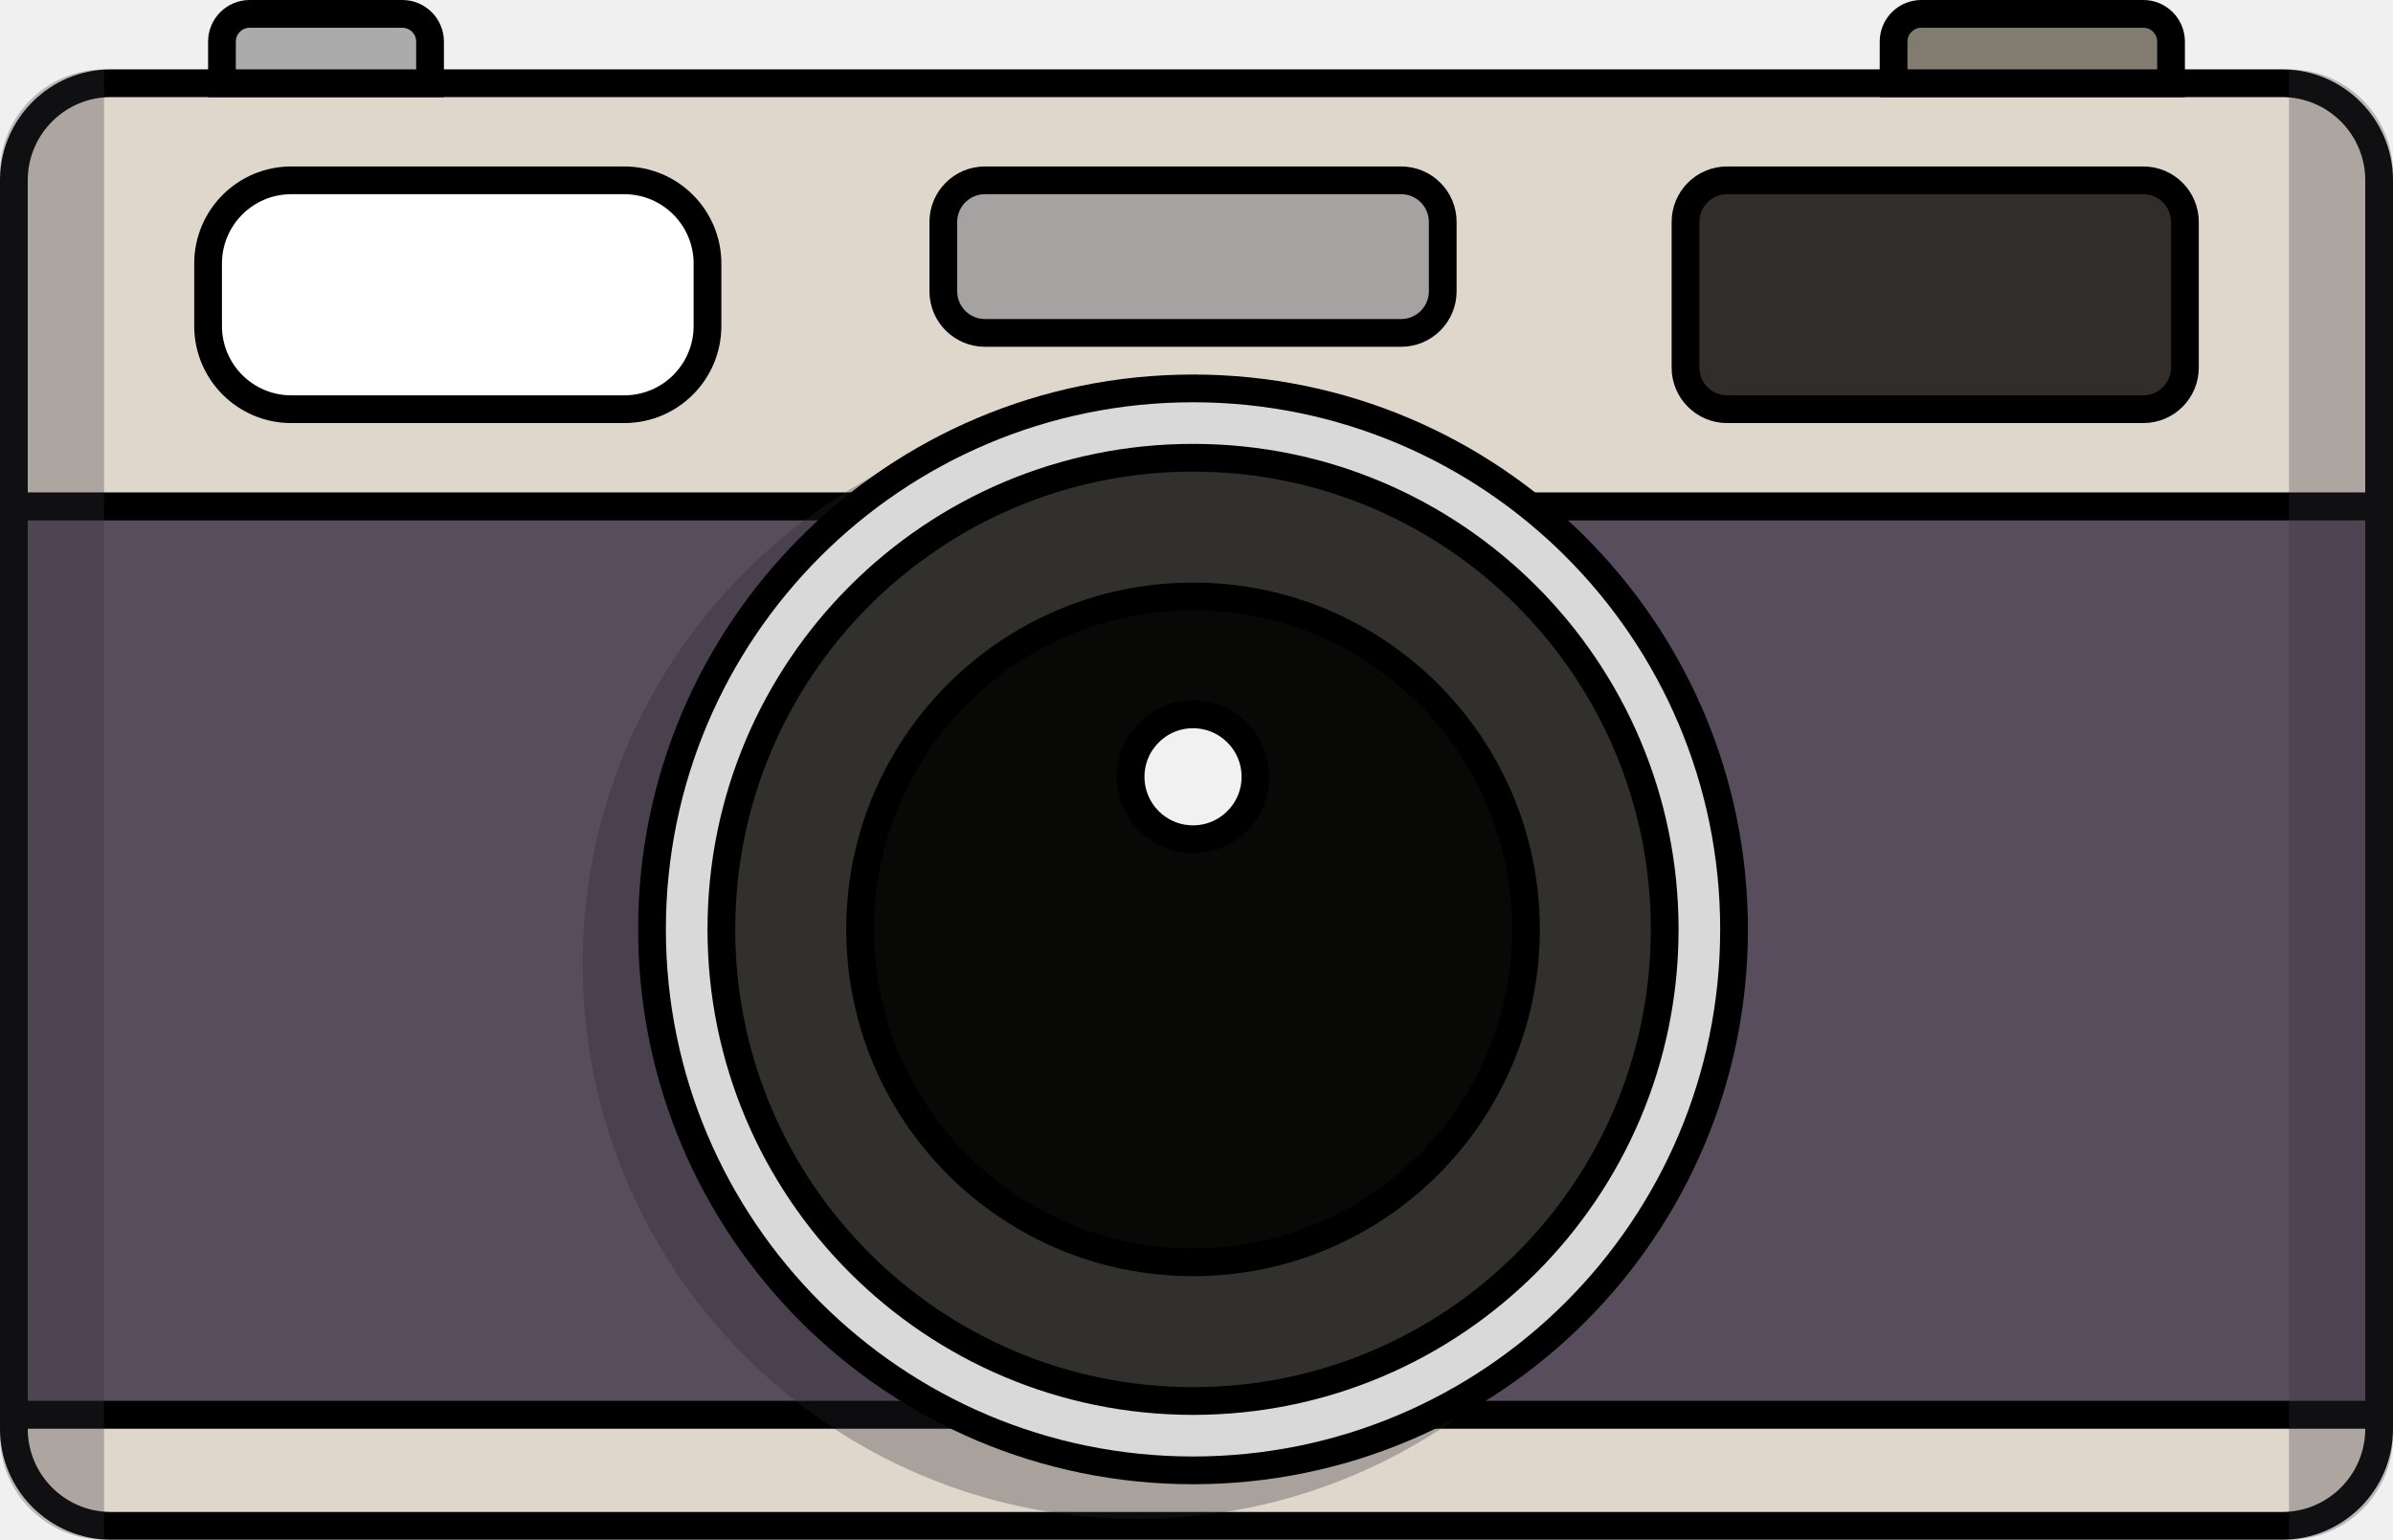
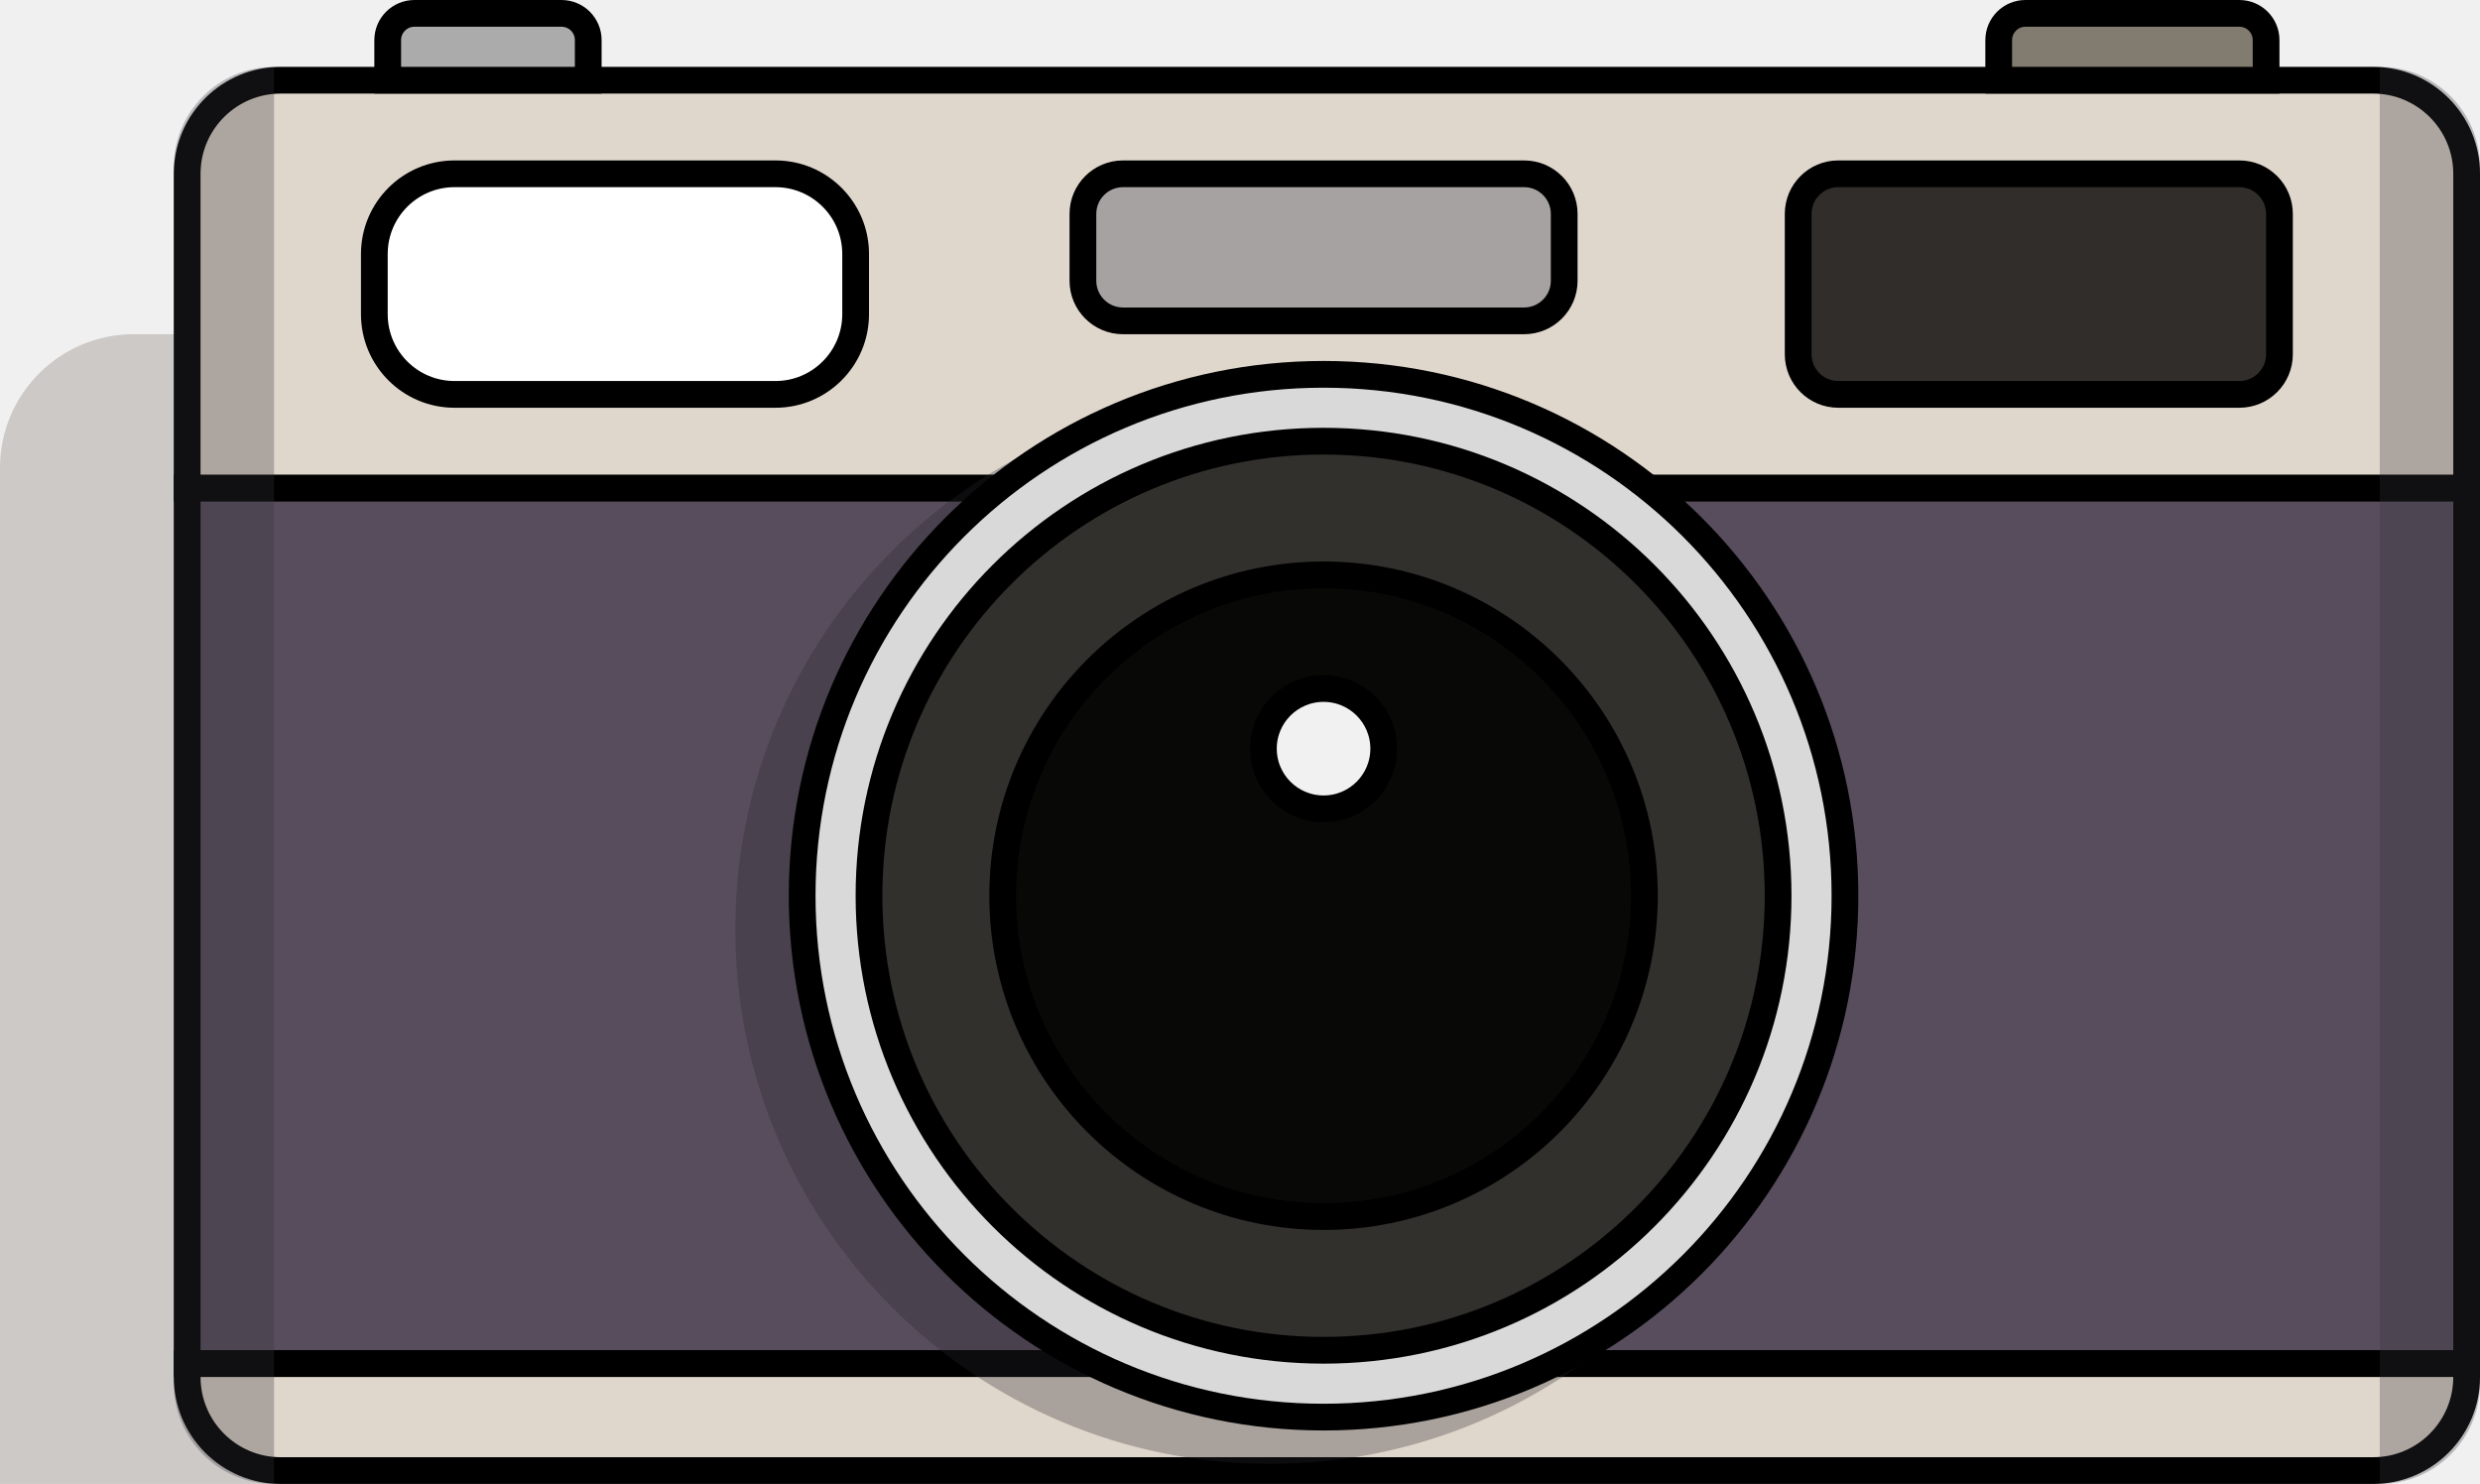
- <svg xmlns="http://www.w3.org/2000/svg" width="345" height="222" viewBox="0 0 345 222" fill="none">
-   <rect x="2" y="73" width="341" height="131" fill="#584D5D" stroke="black" stroke-width="4" />
-   <path d="M343 204V206C343 213.732 336.732 220 329 220H16C8.268 220 2 213.732 2 206V204H343Z" fill="#E0D7CC" stroke="black" stroke-width="4" />
-   <path d="M16 12H329C336.732 12 343 18.268 343 26V73H2V26L2.005 25.639C2.197 18.074 8.389 12 16 12Z" fill="#E0D7CC" stroke="black" stroke-width="4" />
-   <rect x="30" y="26" width="72" height="33" rx="12" fill="white" stroke="black" stroke-width="4" />
-   <rect x="136" y="26" width="72" height="22" rx="6" fill="#A5A2A1" stroke="black" stroke-width="4" />
-   <rect x="243" y="26" width="72" height="33" rx="6" fill="#302D2B" stroke="black" stroke-width="4" />
-   <path d="M277 2H309C311.209 2 313 3.791 313 6V12H273V6C273 3.791 274.791 2 277 2Z" fill="#827B6F" stroke="black" stroke-width="4" />
-   <path d="M36 2H58C60.209 2 62 3.791 62 6V12H32V6C32 3.791 33.791 2 36 2Z" fill="#ABABAB" stroke="black" stroke-width="4" />
-   <rect x="84" y="59" width="160" height="160" rx="80" fill="#2B262D" fill-opacity="0.3" />
-   <rect x="94" y="56" width="156" height="156" rx="78" fill="#D9D9D9" stroke="black" stroke-width="4" />
-   <rect x="104" y="66" width="136" height="136" rx="68" fill="#32302D" stroke="black" stroke-width="4" />
-   <rect x="124" y="86" width="96" height="96" rx="48" fill="#080807" stroke="black" stroke-width="4" />
-   <rect x="163" y="103" width="18" height="18" rx="9" fill="#F1F1F1" stroke="black" stroke-width="4" />
-   <path d="M0 25C0 16.716 6.716 10 15 10V10V222V222C6.716 222 0 215.284 0 207V25Z" fill="#383439" fill-opacity="0.3" />
-   <path d="M345 25C345 16.716 338.284 10 330 10V10V222V222C338.284 222 345 215.284 345 207V25Z" fill="#383439" fill-opacity="0.3" />
+ <svg xmlns="http://www.w3.org/2000/svg" width="371" height="222" viewBox="0 0 371 222" fill="none">
+   <path d="M0 70C0 58.954 8.954 50 20 50H41V222H0V70Z" fill="#96908A" fill-opacity="0.4" />
+   <rect x="28" y="73" width="341" height="131" fill="#584D5D" stroke="black" stroke-width="4" />
+   <path d="M369 204V206C369 213.732 362.732 220 355 220H42C34.268 220 28 213.732 28 206V204H369Z" fill="#E0D7CC" stroke="black" stroke-width="4" />
+   <path d="M42 12H355C362.732 12 369 18.268 369 26V73H28V26L28.005 25.639C28.197 18.074 34.389 12 42 12Z" fill="#E0D7CC" stroke="black" stroke-width="4" />
+   <rect x="56" y="26" width="72" height="33" rx="12" fill="white" stroke="black" stroke-width="4" />
+   <rect x="162" y="26" width="72" height="22" rx="6" fill="#A5A2A1" stroke="black" stroke-width="4" />
+   <rect x="269" y="26" width="72" height="33" rx="6" fill="#302D2B" stroke="black" stroke-width="4" />
+   <path d="M303 2H335C337.209 2 339 3.791 339 6V12H299V6C299 3.791 300.791 2 303 2Z" fill="#827B6F" stroke="black" stroke-width="4" />
+   <path d="M62 2H84C86.209 2 88 3.791 88 6V12H58V6C58 3.791 59.791 2 62 2Z" fill="#ABABAB" stroke="black" stroke-width="4" />
+   <rect x="110" y="59" width="160" height="160" rx="80" fill="#2B262D" fill-opacity="0.3" />
+   <rect x="120" y="56" width="156" height="156" rx="78" fill="#D9D9D9" stroke="black" stroke-width="4" />
+   <rect x="130" y="66" width="136" height="136" rx="68" fill="#32302D" stroke="black" stroke-width="4" />
+   <rect x="150" y="86" width="96" height="96" rx="48" fill="#080807" stroke="black" stroke-width="4" />
+   <rect x="189" y="103" width="18" height="18" rx="9" fill="#F1F1F1" stroke="black" stroke-width="4" />
+   <path d="M26 25C26 16.716 32.716 10 41 10V222C32.716 222 26 215.284 26 207V25Z" fill="#383439" fill-opacity="0.3" />
+   <path d="M371 25C371 16.716 364.284 10 356 10V222C364.284 222 371 215.284 371 207V25Z" fill="#383439" fill-opacity="0.3" />
</svg>
